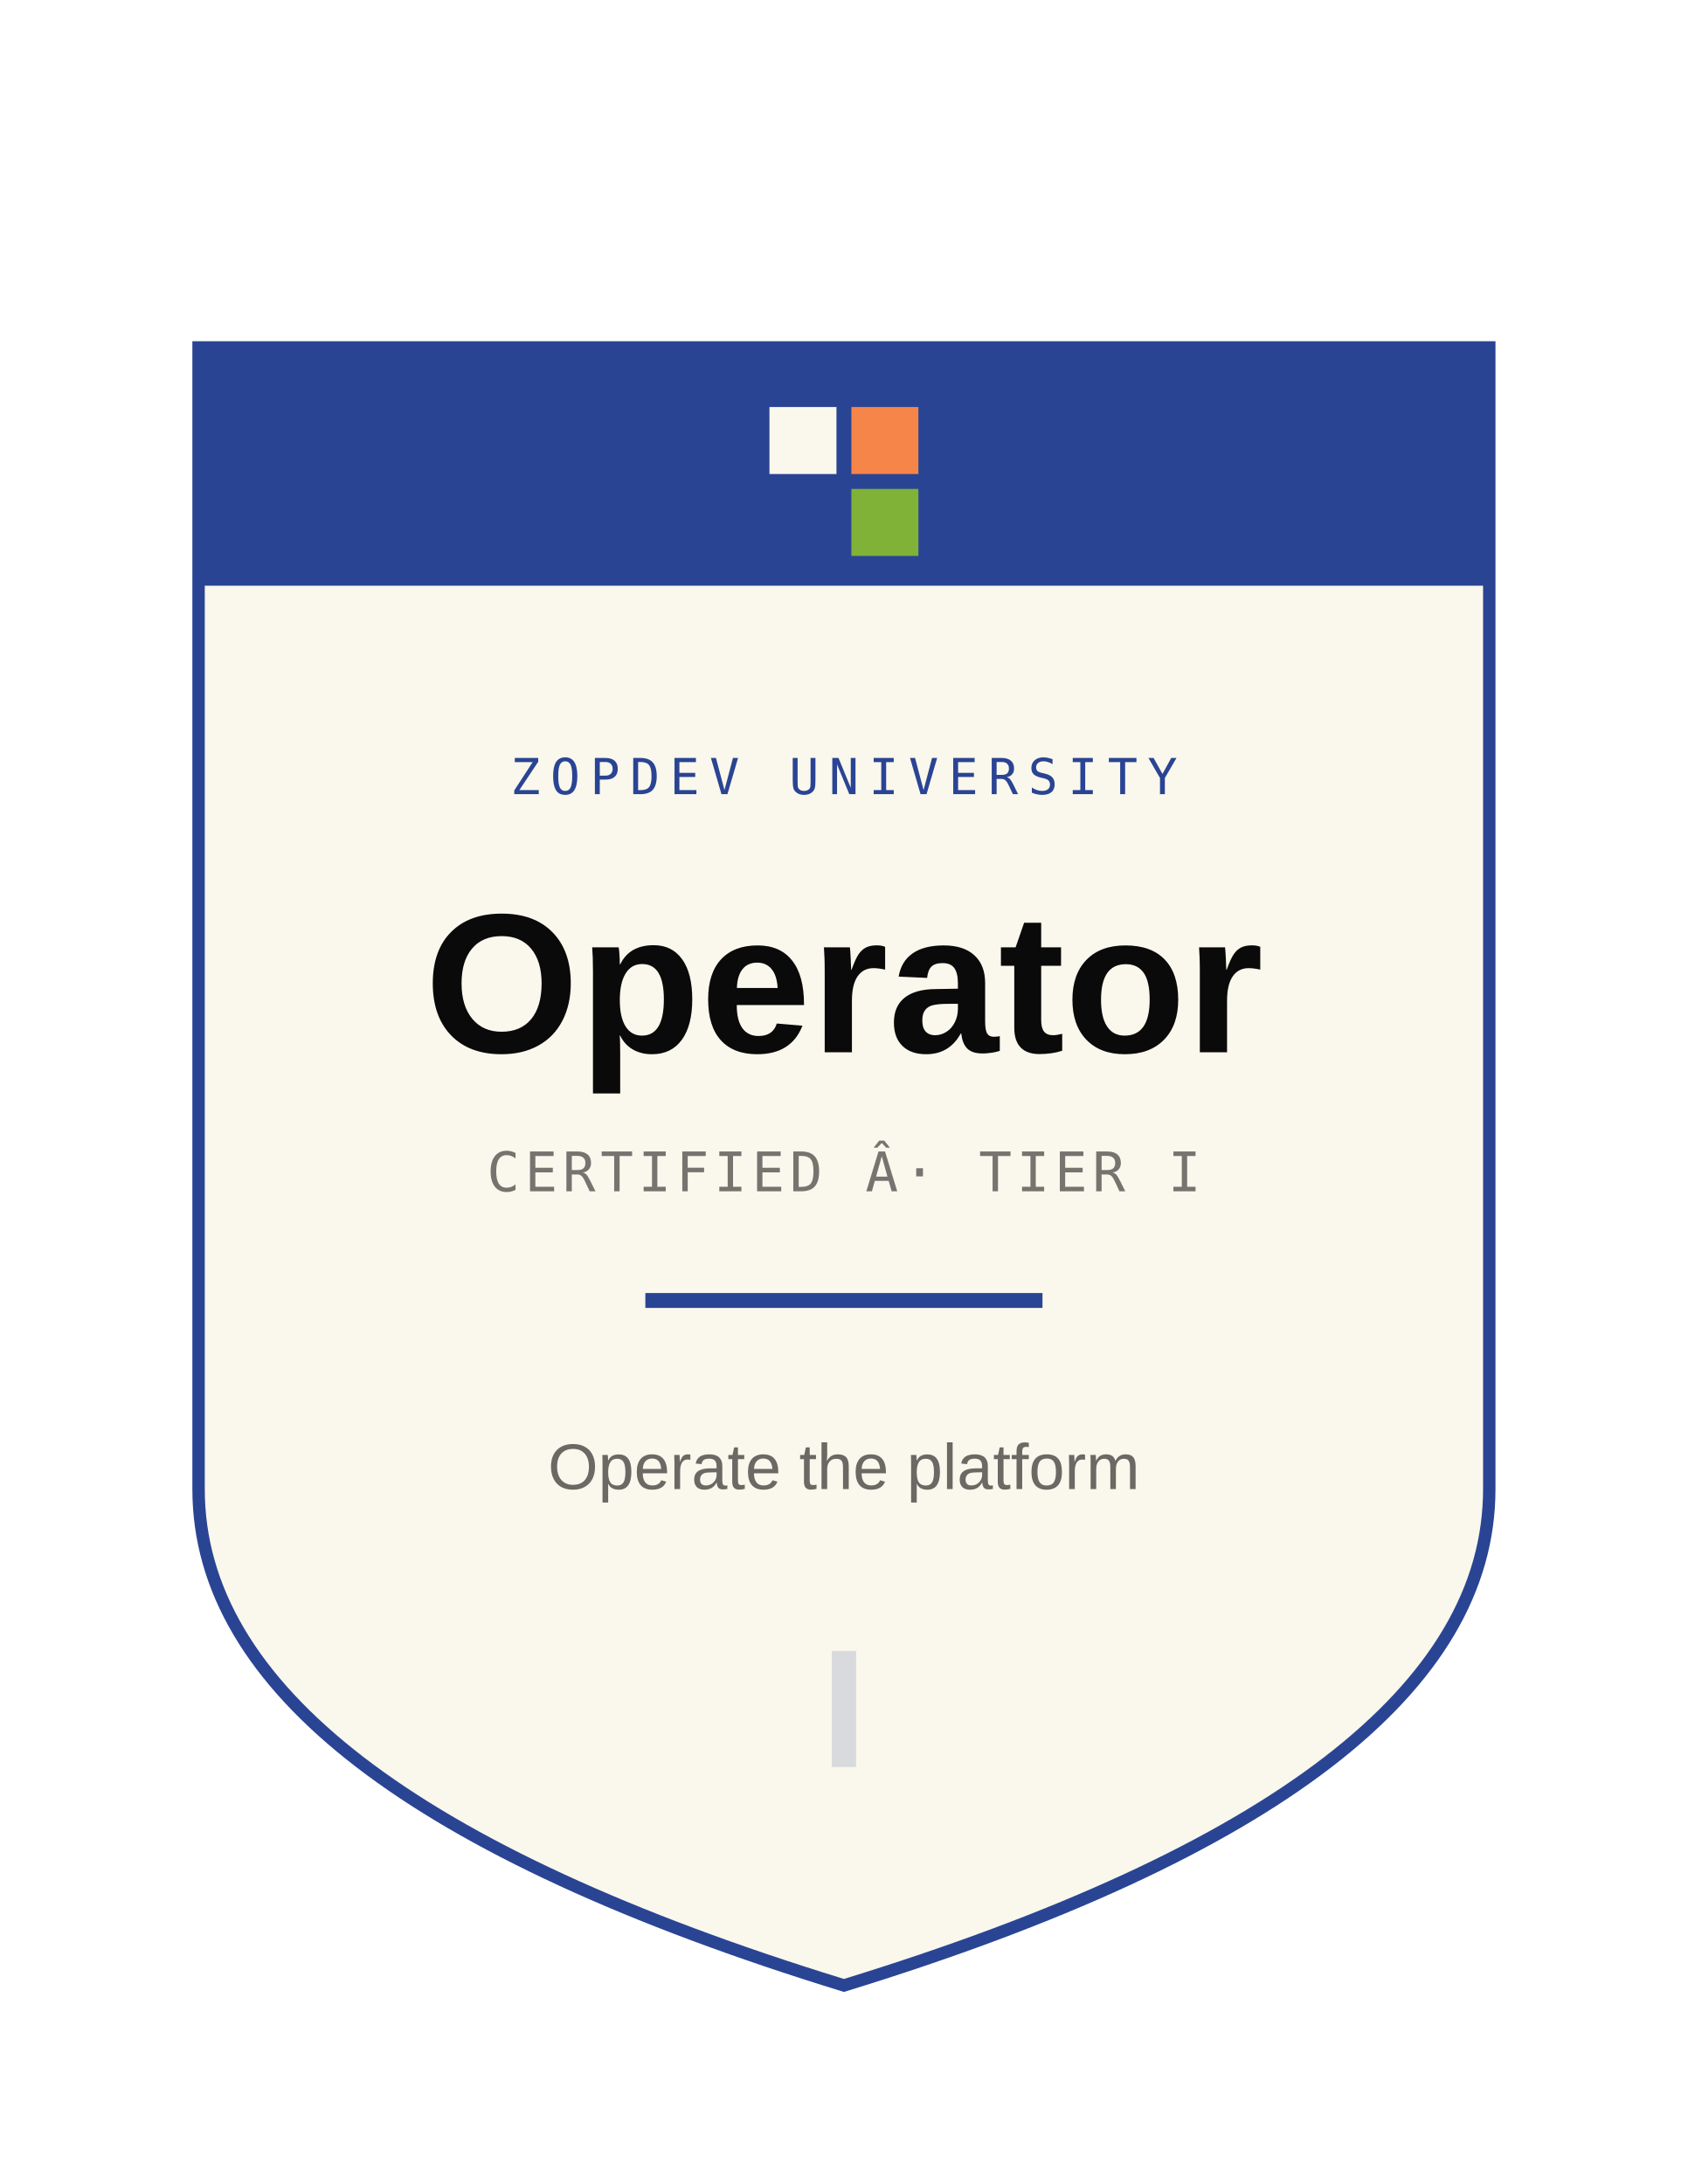
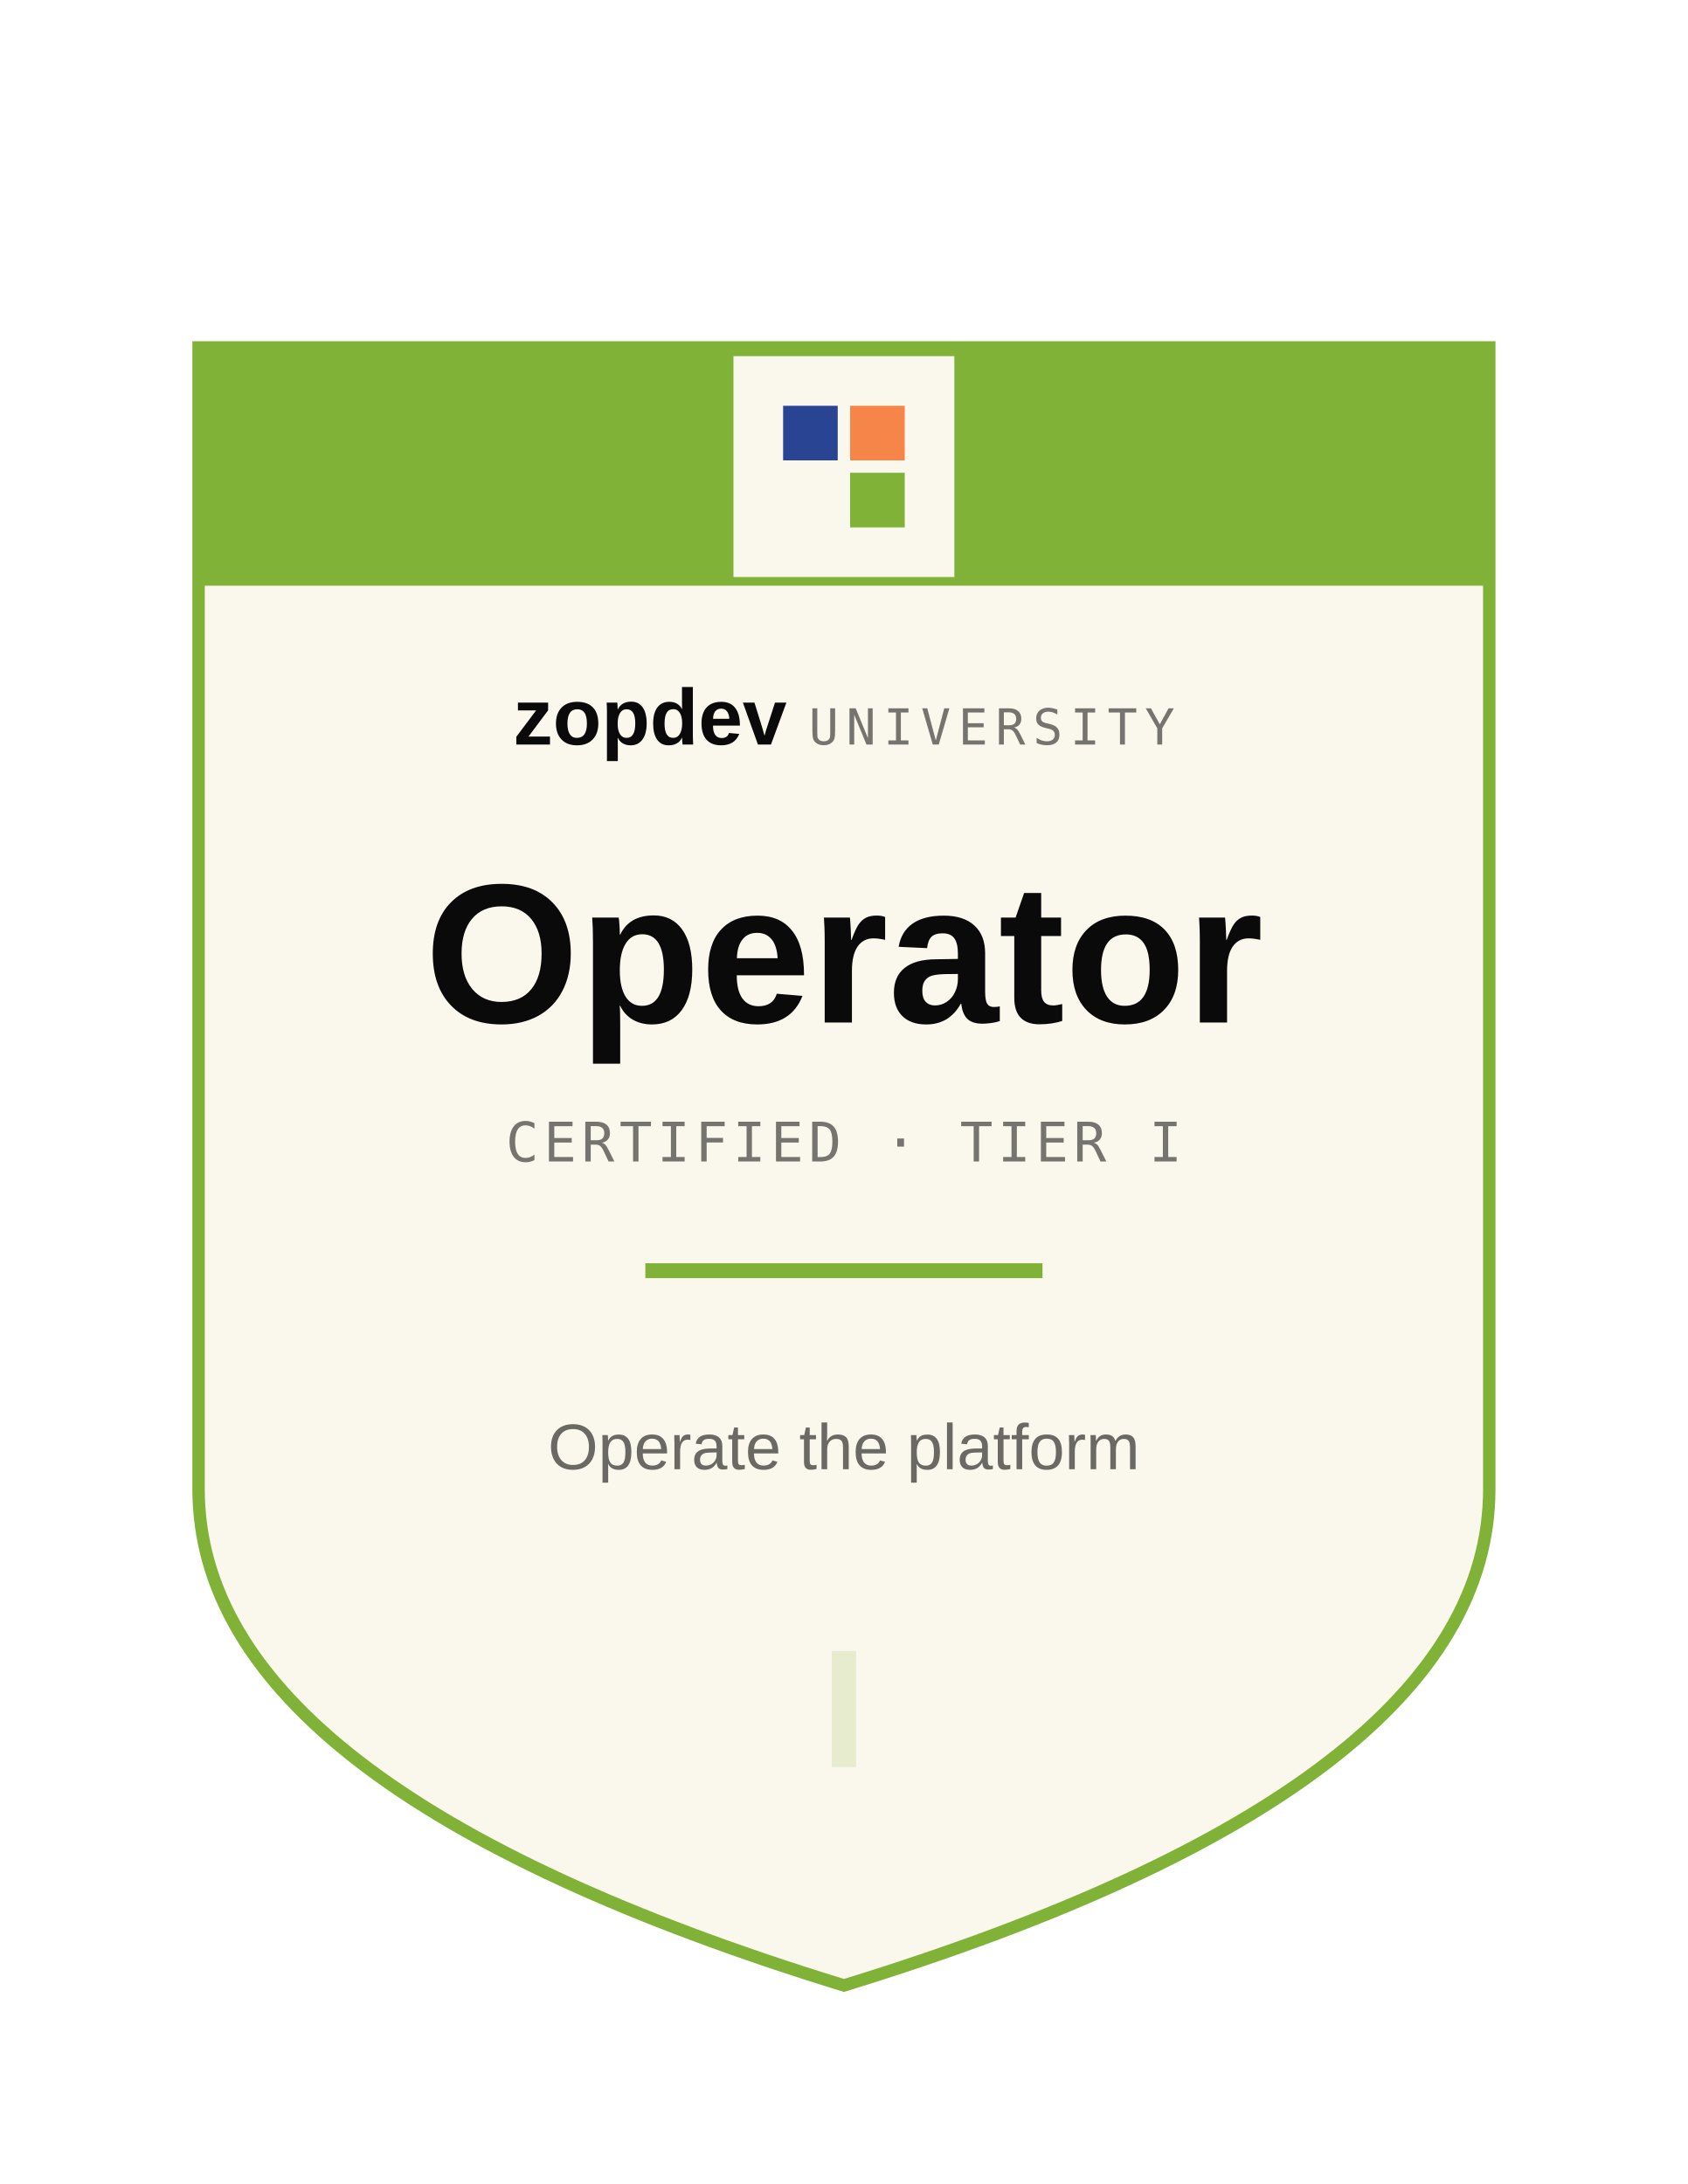
<svg xmlns="http://www.w3.org/2000/svg" width="340" height="440" class="cert-badge-svg" viewBox="0 0 340 440" role="img" aria-label="ZopDev Certified: Operator badge">
-   <path d="M40,70 L300,70 L300,300 Q300,360 170,400 Q40,360 40,300 Z" fill="#FAF7EC" stroke="#2A4494" stroke-width="2.5" />
-   <path d="M40,70 L300,70 L300,118 L40,118 Z" fill="#2A4494" />
-   <g transform="translate(155,82)">
-     <rect x="0" y="0" width="13.5" height="13.5" fill="#FAF7EC" />
-     <rect x="16.5" y="0" width="13.5" height="13.5" fill="#F58549" />
-     <rect x="16.5" y="16.5" width="13.5" height="13.5" fill="#7FB236" />
+   <path d="M40,70 L300,70 L300,300 Q300,360 170,400 Q40,360 40,300 Z" fill="#FAF7EC" stroke="#7FB236" stroke-width="2.5" />
+   <path d="M40,70 L300,70 L300,118 L40,118 Z" fill="#7FB236" />
+   <rect x="147.75" y="71.75" width="44.5" height="44.5" fill="#FAF7EC" />
+   <g transform="translate(157.75,81.75)">
+     <rect x="0" y="0" width="11" height="11" fill="#2A4494" />
+     <rect x="13.5" y="0" width="11" height="11" fill="#F58549" />
+     <rect x="13.5" y="13.5" width="11" height="11" fill="#7FB236" />
  </g>
-   <text x="170" y="160" text-anchor="middle" font-family="'JetBrains Mono','SF Mono',Menlo,monospace" font-size="10" letter-spacing="2" fill="#2A4494">ZOPDEV UNIVERSITY</text>
-   <text x="170" y="212" text-anchor="middle" font-family="'Space Grotesk','Helvetica Neue',Arial,sans-serif" font-size="40" font-weight="700" fill="#0A0A0A">Operator</text>
-   <text x="170" y="240" text-anchor="middle" font-family="'JetBrains Mono','SF Mono',Menlo,monospace" font-size="11" letter-spacing="1" fill="#0A0A0A" fill-opacity="0.55">CERTIFIED Â· TIER I</text>
-   <line x1="130" y1="262" x2="210" y2="262" stroke="#2A4494" stroke-width="3" />
-   <text x="170" y="300" text-anchor="middle" font-family="'Space Grotesk','Helvetica Neue',Arial,sans-serif" font-size="13" fill="#0A0A0A" fill-opacity="0.6">Operate the platform</text>
-   <text x="170" y="356" text-anchor="middle" font-family="'Space Grotesk','Helvetica Neue',Arial,sans-serif" font-size="34" font-weight="700" fill="#2A4494" fill-opacity="0.16">I</text>
+   <text x="170" y="150" text-anchor="middle" font-family="'Space Grotesk','Helvetica Neue',Arial,sans-serif" font-size="16" font-weight="700" fill="#0A0A0A">zopdev <tspan font-family="'JetBrains Mono','SF Mono',Menlo,monospace" font-size="10" font-weight="400" letter-spacing="1.5" fill="#0A0A0A" fill-opacity="0.55">UNIVERSITY</tspan>
+   </text>
+   <text x="170" y="206" text-anchor="middle" font-family="'Space Grotesk','Helvetica Neue',Arial,sans-serif" font-size="40" font-weight="700" fill="#0A0A0A">Operator</text>
+   <text x="170" y="234" text-anchor="middle" font-family="'JetBrains Mono','SF Mono',Menlo,monospace" font-size="11" letter-spacing="1" fill="#0A0A0A" fill-opacity="0.55">CERTIFIED · TIER I</text>
+   <line x1="130" y1="256" x2="210" y2="256" stroke="#7FB236" stroke-width="3" />
+   <text x="170" y="296" text-anchor="middle" font-family="'Space Grotesk','Helvetica Neue',Arial,sans-serif" font-size="13" fill="#0A0A0A" fill-opacity="0.6">Operate the platform</text>
+   <text x="170" y="356" text-anchor="middle" font-family="'Space Grotesk','Helvetica Neue',Arial,sans-serif" font-size="34" font-weight="700" fill="#7FB236" fill-opacity="0.16">I</text>
</svg>
